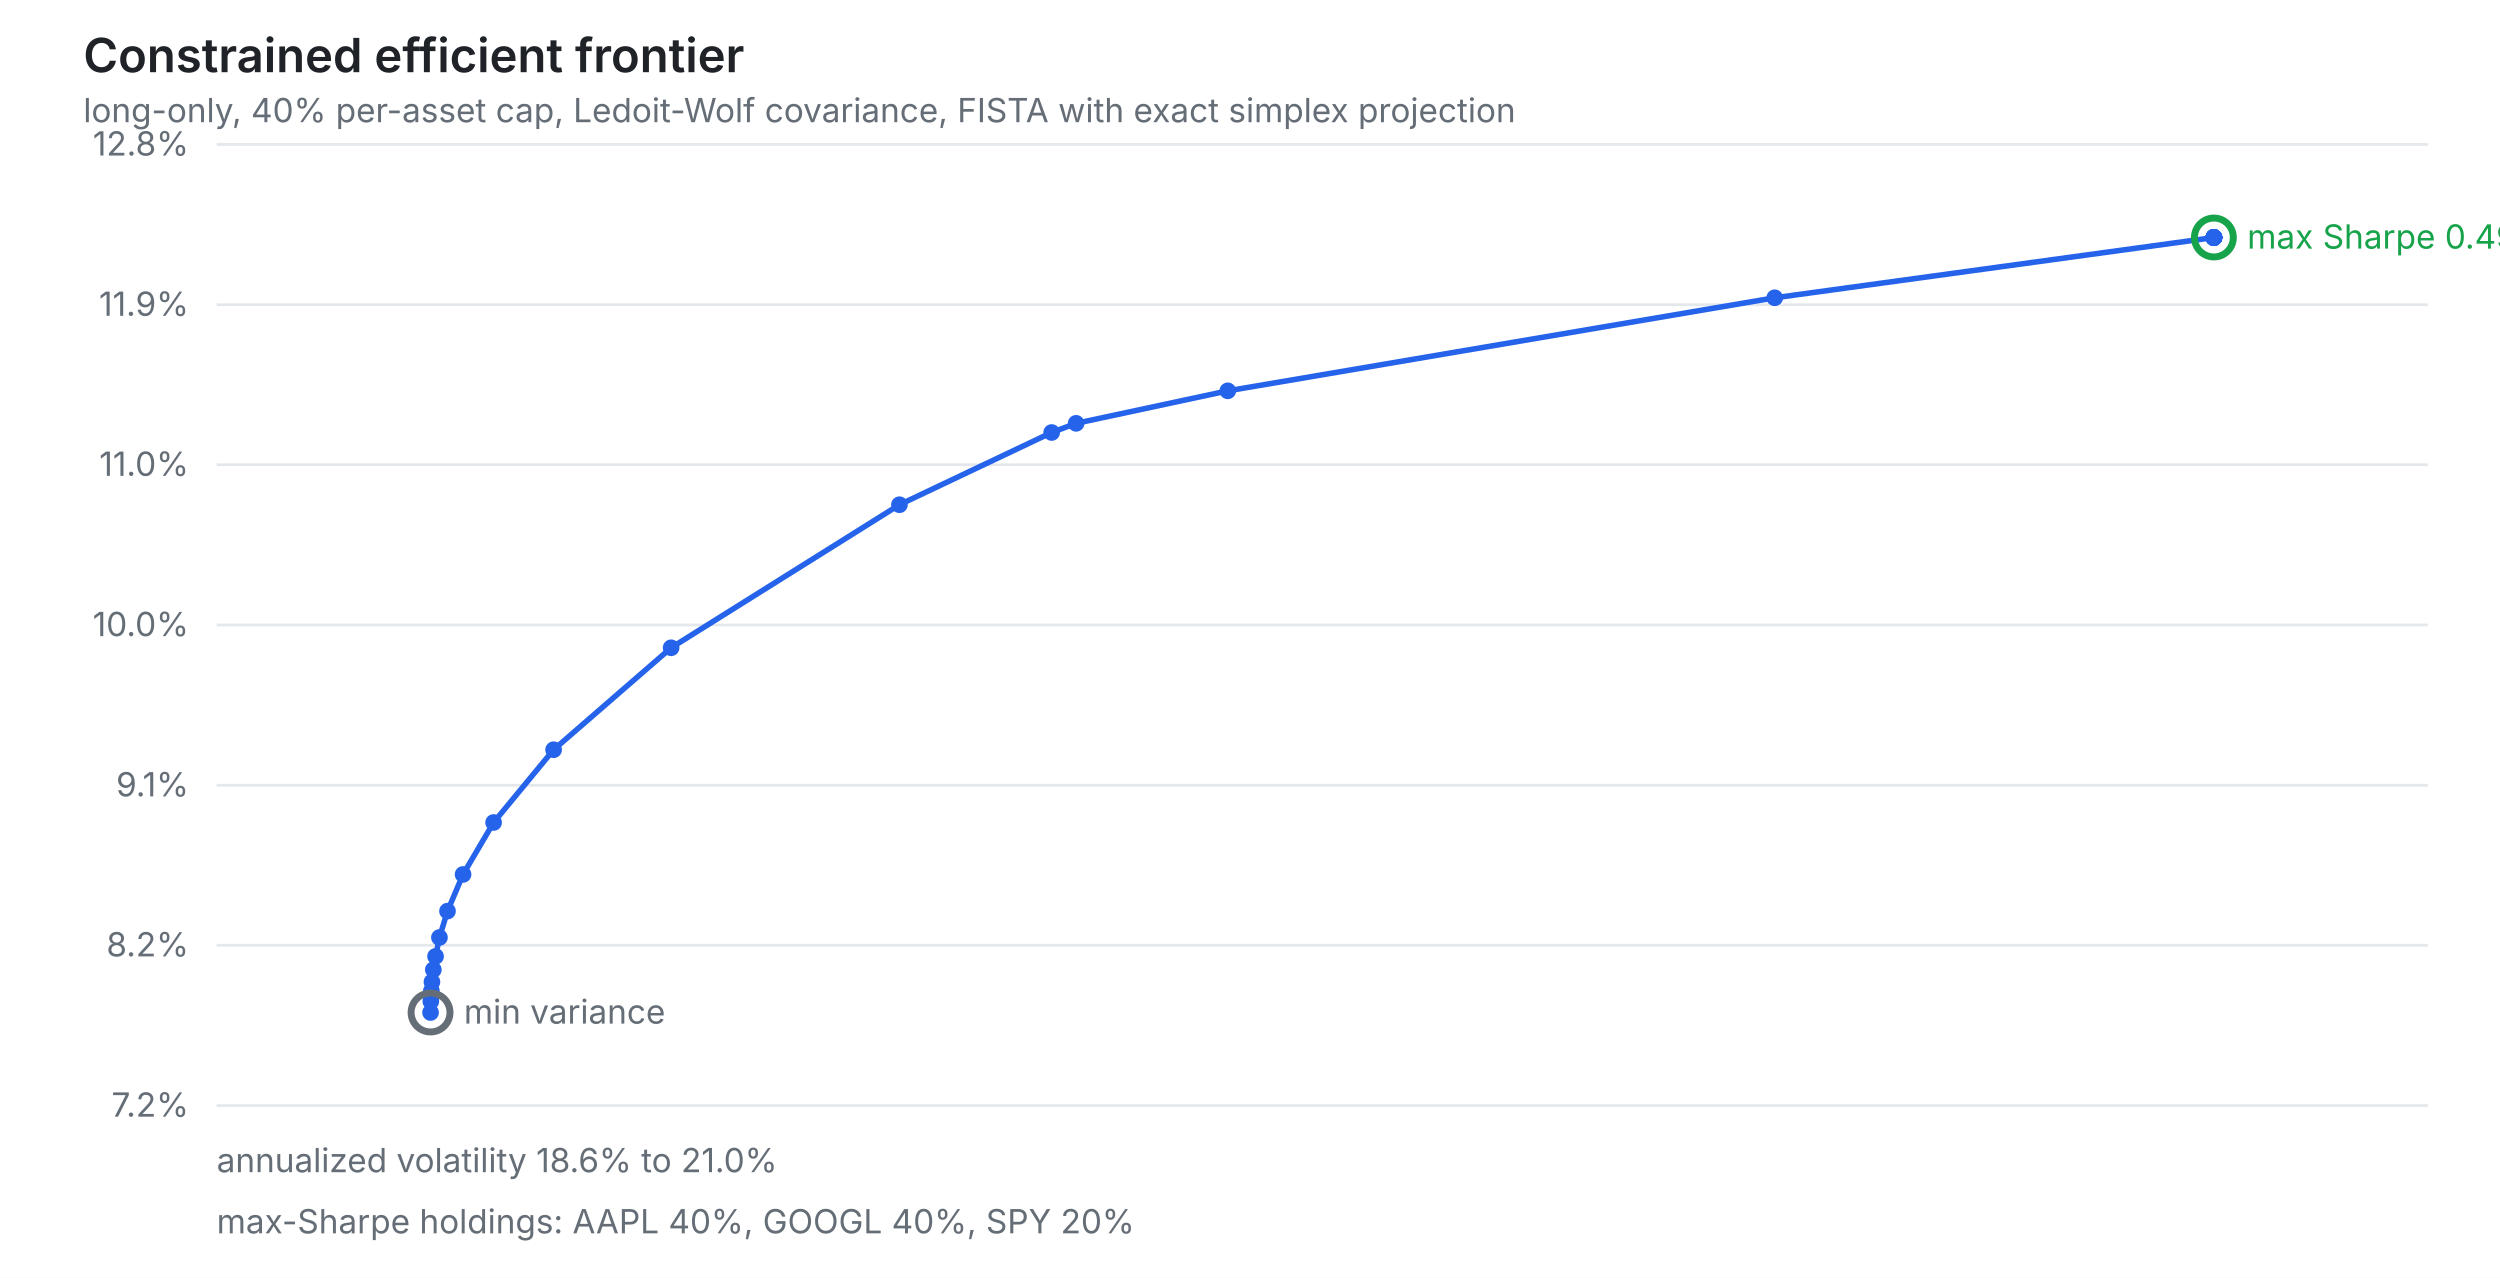
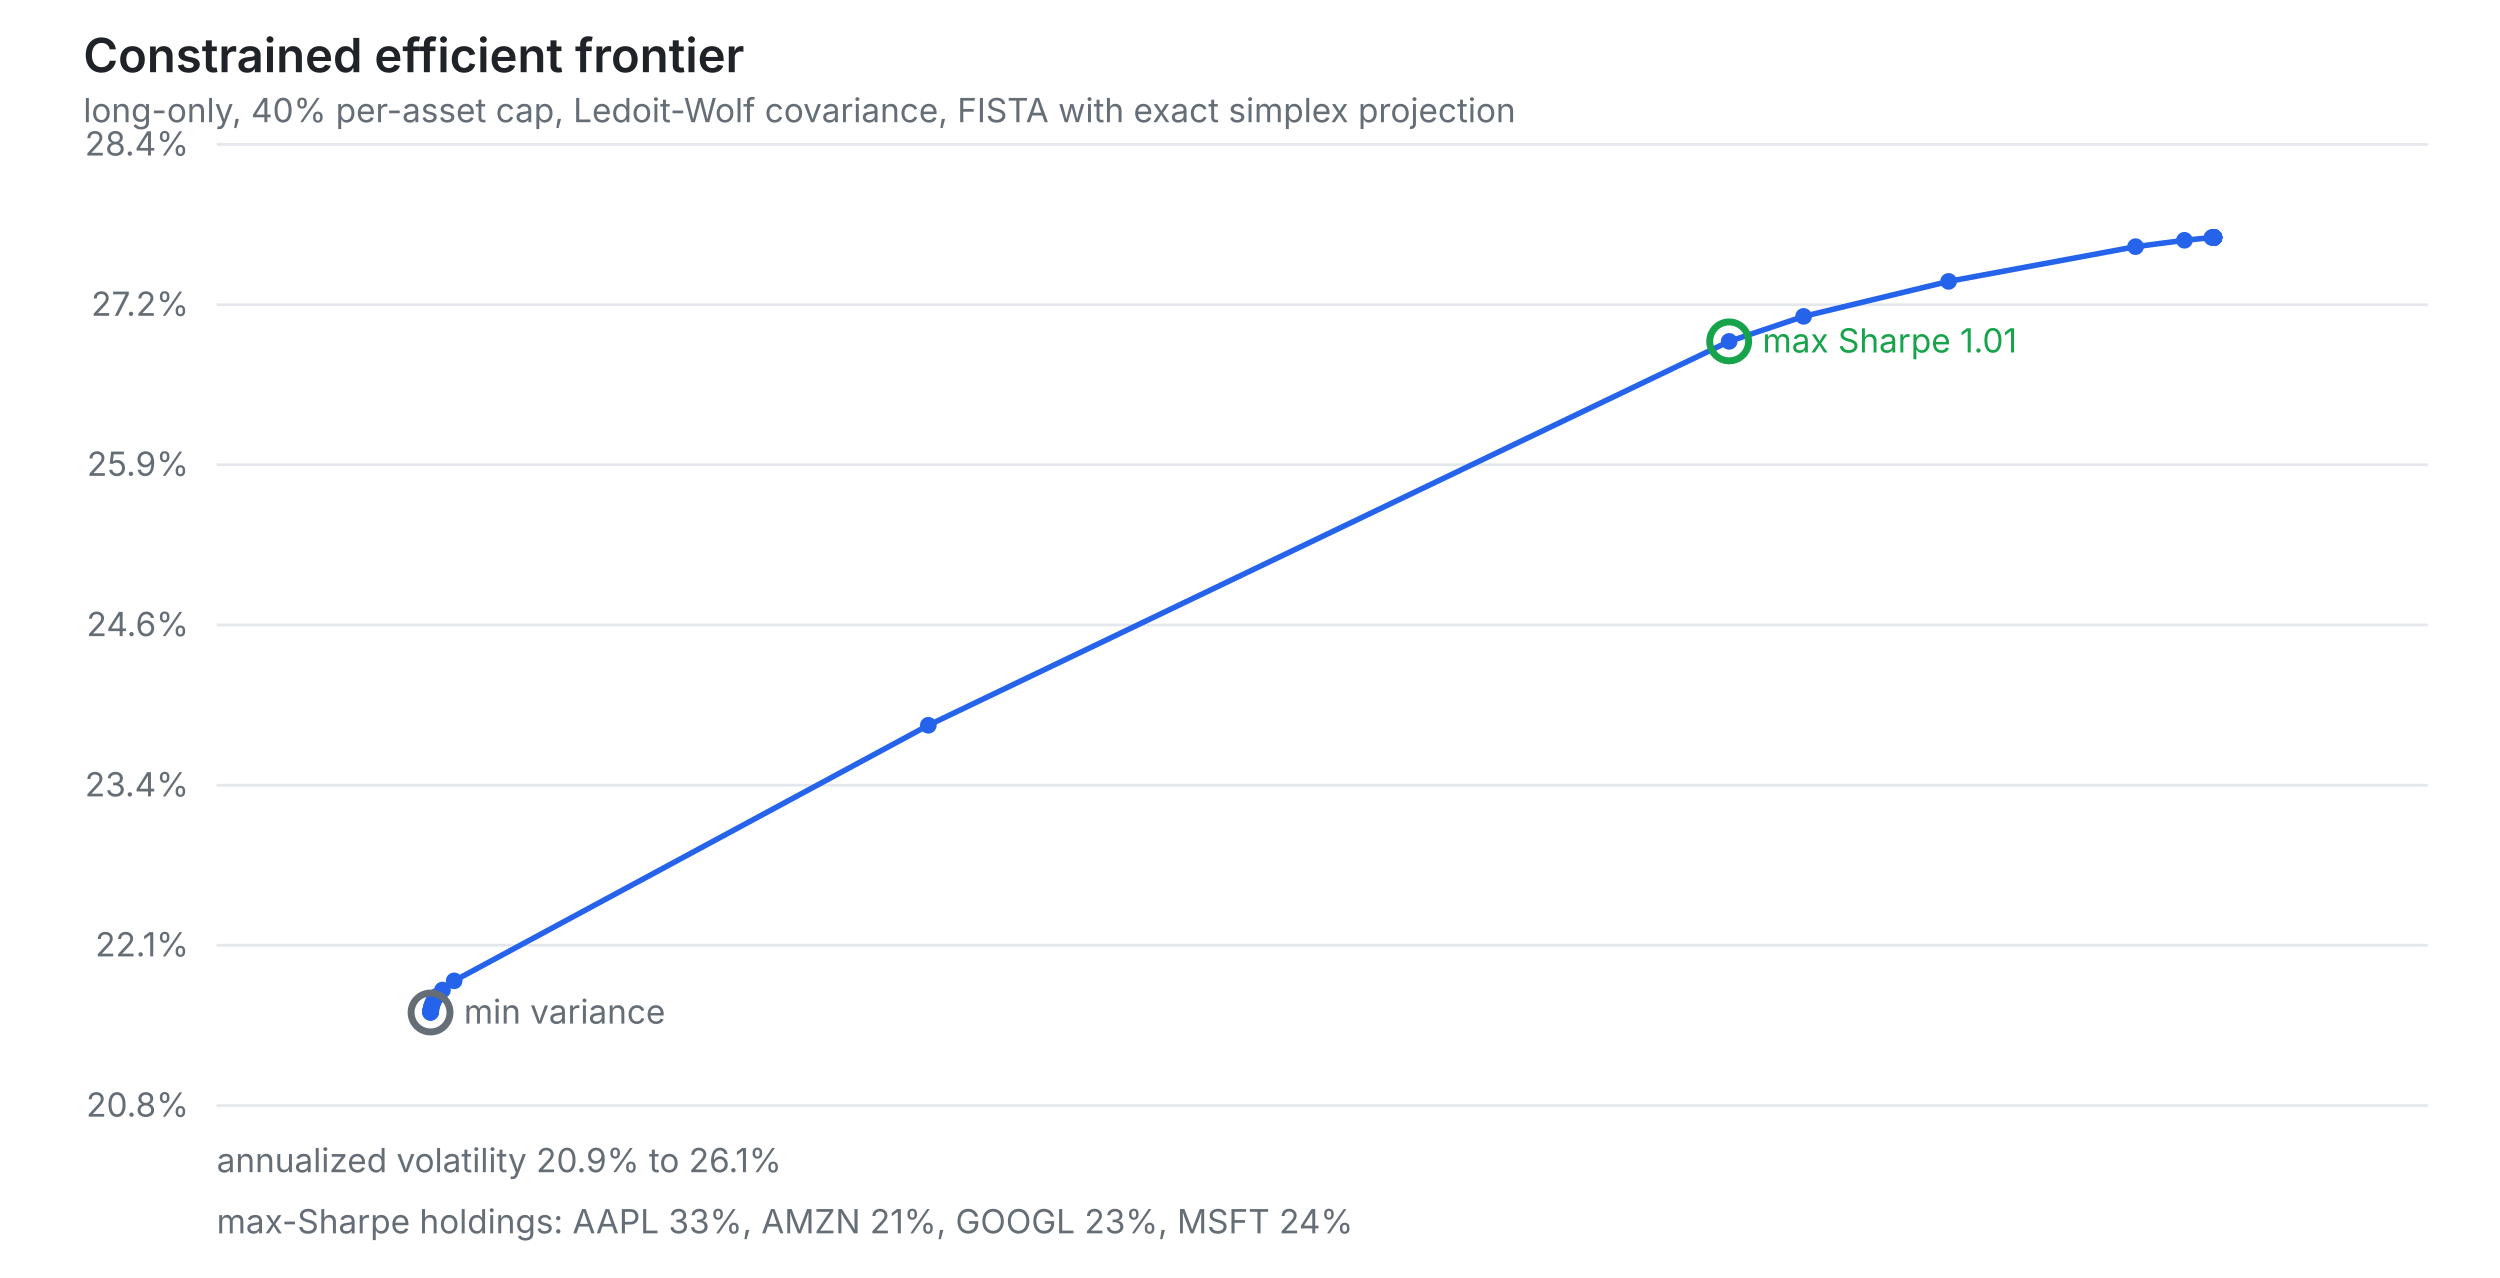
<svg xmlns="http://www.w3.org/2000/svg" viewBox="0 0 900 460" width="900" height="460">
  <rect width="900" height="460" fill="#ffffff" />
  <text x="30.0" y="26.0" font-family="system-ui,-apple-system,Segoe UI,sans-serif" font-size="17" fill="#1f2328" text-anchor="start" font-weight="600">Constrained efficient frontier</text>
  <text x="30.0" y="44.0" font-family="system-ui,-apple-system,Segoe UI,sans-serif" font-size="12" fill="#656d76" text-anchor="start" font-weight="normal">long-only, 40% per-asset cap, Ledoit-Wolf covariance, FISTA with exact simplex projection</text>
  <line x1="78" y1="398.0" x2="874" y2="398.0" stroke="#e4e8ec" />
-   <text x="68.0" y="402.0" font-family="system-ui,-apple-system,Segoe UI,sans-serif" font-size="12" fill="#656d76" text-anchor="end" font-weight="normal">7.2%</text>
+   <text x="68.0" y="402.0" font-family="system-ui,-apple-system,Segoe UI,sans-serif" font-size="12" fill="#656d76" text-anchor="end" font-weight="normal">20.8%</text>
  <line x1="78" y1="340.3" x2="874" y2="340.3" stroke="#e4e8ec" />
-   <text x="68.0" y="344.3" font-family="system-ui,-apple-system,Segoe UI,sans-serif" font-size="12" fill="#656d76" text-anchor="end" font-weight="normal">8.2%</text>
+   <text x="68.0" y="344.3" font-family="system-ui,-apple-system,Segoe UI,sans-serif" font-size="12" fill="#656d76" text-anchor="end" font-weight="normal">22.1%</text>
  <line x1="78" y1="282.7" x2="874" y2="282.7" stroke="#e4e8ec" />
-   <text x="68.0" y="286.7" font-family="system-ui,-apple-system,Segoe UI,sans-serif" font-size="12" fill="#656d76" text-anchor="end" font-weight="normal">9.1%</text>
+   <text x="68.0" y="286.7" font-family="system-ui,-apple-system,Segoe UI,sans-serif" font-size="12" fill="#656d76" text-anchor="end" font-weight="normal">23.4%</text>
  <line x1="78" y1="225.0" x2="874" y2="225.0" stroke="#e4e8ec" />
-   <text x="68.0" y="229.0" font-family="system-ui,-apple-system,Segoe UI,sans-serif" font-size="12" fill="#656d76" text-anchor="end" font-weight="normal">10.0%</text>
+   <text x="68.0" y="229.0" font-family="system-ui,-apple-system,Segoe UI,sans-serif" font-size="12" fill="#656d76" text-anchor="end" font-weight="normal">24.6%</text>
  <line x1="78" y1="167.3" x2="874" y2="167.3" stroke="#e4e8ec" />
-   <text x="68.0" y="171.3" font-family="system-ui,-apple-system,Segoe UI,sans-serif" font-size="12" fill="#656d76" text-anchor="end" font-weight="normal">11.0%</text>
+   <text x="68.0" y="171.3" font-family="system-ui,-apple-system,Segoe UI,sans-serif" font-size="12" fill="#656d76" text-anchor="end" font-weight="normal">25.9%</text>
  <line x1="78" y1="109.7" x2="874" y2="109.7" stroke="#e4e8ec" />
-   <text x="68.0" y="113.7" font-family="system-ui,-apple-system,Segoe UI,sans-serif" font-size="12" fill="#656d76" text-anchor="end" font-weight="normal">11.9%</text>
+   <text x="68.0" y="113.7" font-family="system-ui,-apple-system,Segoe UI,sans-serif" font-size="12" fill="#656d76" text-anchor="end" font-weight="normal">27.2%</text>
  <line x1="78" y1="52.0" x2="874" y2="52.0" stroke="#e4e8ec" />
-   <text x="68.0" y="56.0" font-family="system-ui,-apple-system,Segoe UI,sans-serif" font-size="12" fill="#656d76" text-anchor="end" font-weight="normal">12.8%</text>
-   <path d="M155.0,364.5 L155.1,360.5 L155.2,358.9 L155.3,356.7 L155.5,353.5 L156.0,349.1 L156.8,344.3 L158.2,337.5 L161.1,328.0 L166.7,314.8 L177.7,296.1 L199.3,269.9 L241.6,233.2 L323.8,181.7 L378.6,155.7 L387.4,152.4 L442.0,140.7 L638.9,107.2 L797.0,85.5 L797.0,85.5 L797.0,85.5 L797.0,85.5 L797.0,85.5 L797.0,85.5 L797.0,85.5 L797.0,85.5 L797.0,85.5 L797.0,85.5 L797.0,85.5 L797.0,85.5 L797.0,85.5 L797.0,85.5 L797.0,85.5 L797.0,85.5 L797.0,85.5" fill="none" stroke="#2563eb" stroke-width="2" />
+   <text x="68.0" y="56.0" font-family="system-ui,-apple-system,Segoe UI,sans-serif" font-size="12" fill="#656d76" text-anchor="end" font-weight="normal">28.4%</text>
+   <path d="M155.0,364.5 L155.0,364.4 L155.0,364.3 L155.0,364.2 L155.0,364.1 L155.0,364.0 L155.1,363.8 L155.1,363.5 L155.2,363.0 L155.3,362.4 L155.6,361.6 L156.1,360.4 L157.2,358.7 L159.3,356.4 L163.5,353.1 L334.2,261.1 L622.5,122.9 L649.3,113.9 L701.5,101.3 L768.8,88.8 L786.4,86.5 L796.3,85.5 L797.0,85.5 L797.0,85.5 L797.0,85.5 L797.0,85.5 L797.0,85.5 L797.0,85.5 L797.0,85.5 L797.0,85.5 L797.0,85.5 L797.0,85.5 L797.0,85.5 L797.0,85.5 L797.0,85.5" fill="none" stroke="#2563eb" stroke-width="2" />
  <circle cx="155.0" cy="364.5" r="3" fill="#2563eb" />
-   <circle cx="155.1" cy="360.5" r="3" fill="#2563eb" />
-   <circle cx="155.2" cy="358.9" r="3" fill="#2563eb" />
-   <circle cx="155.3" cy="356.7" r="3" fill="#2563eb" />
-   <circle cx="155.5" cy="353.5" r="3" fill="#2563eb" />
-   <circle cx="156.0" cy="349.1" r="3" fill="#2563eb" />
-   <circle cx="156.8" cy="344.3" r="3" fill="#2563eb" />
-   <circle cx="158.2" cy="337.5" r="3" fill="#2563eb" />
-   <circle cx="161.1" cy="328.0" r="3" fill="#2563eb" />
-   <circle cx="166.7" cy="314.8" r="3" fill="#2563eb" />
-   <circle cx="177.7" cy="296.1" r="3" fill="#2563eb" />
-   <circle cx="199.3" cy="269.9" r="3" fill="#2563eb" />
-   <circle cx="241.6" cy="233.2" r="3" fill="#2563eb" />
-   <circle cx="323.8" cy="181.7" r="3" fill="#2563eb" />
-   <circle cx="378.6" cy="155.7" r="3" fill="#2563eb" />
-   <circle cx="387.4" cy="152.4" r="3" fill="#2563eb" />
-   <circle cx="442.0" cy="140.7" r="3" fill="#2563eb" />
-   <circle cx="638.9" cy="107.2" r="3" fill="#2563eb" />
+   <circle cx="155.0" cy="364.4" r="3" fill="#2563eb" />
+   <circle cx="155.0" cy="364.3" r="3" fill="#2563eb" />
+   <circle cx="155.0" cy="364.2" r="3" fill="#2563eb" />
+   <circle cx="155.0" cy="364.1" r="3" fill="#2563eb" />
+   <circle cx="155.0" cy="364.0" r="3" fill="#2563eb" />
+   <circle cx="155.1" cy="363.8" r="3" fill="#2563eb" />
+   <circle cx="155.1" cy="363.5" r="3" fill="#2563eb" />
+   <circle cx="155.2" cy="363.0" r="3" fill="#2563eb" />
+   <circle cx="155.3" cy="362.4" r="3" fill="#2563eb" />
+   <circle cx="155.6" cy="361.6" r="3" fill="#2563eb" />
+   <circle cx="156.1" cy="360.4" r="3" fill="#2563eb" />
+   <circle cx="157.2" cy="358.7" r="3" fill="#2563eb" />
+   <circle cx="159.3" cy="356.4" r="3" fill="#2563eb" />
+   <circle cx="163.5" cy="353.1" r="3" fill="#2563eb" />
+   <circle cx="334.2" cy="261.1" r="3" fill="#2563eb" />
+   <circle cx="622.5" cy="122.9" r="3" fill="#2563eb" />
+   <circle cx="649.3" cy="113.9" r="3" fill="#2563eb" />
+   <circle cx="701.5" cy="101.3" r="3" fill="#2563eb" />
+   <circle cx="768.8" cy="88.8" r="3" fill="#2563eb" />
+   <circle cx="786.4" cy="86.5" r="3" fill="#2563eb" />
+   <circle cx="796.3" cy="85.5" r="3" fill="#2563eb" />
  <circle cx="797.0" cy="85.5" r="3" fill="#2563eb" />
  <circle cx="797.0" cy="85.5" r="3" fill="#2563eb" />
  <circle cx="797.0" cy="85.5" r="3" fill="#2563eb" />
  <circle cx="797.0" cy="85.5" r="3" fill="#2563eb" />
  <circle cx="797.0" cy="85.5" r="3" fill="#2563eb" />
  <circle cx="797.0" cy="85.5" r="3" fill="#2563eb" />
  <circle cx="797.0" cy="85.5" r="3" fill="#2563eb" />
  <circle cx="797.0" cy="85.5" r="3" fill="#2563eb" />
  <circle cx="797.0" cy="85.5" r="3" fill="#2563eb" />
  <circle cx="797.0" cy="85.5" r="3" fill="#2563eb" />
  <circle cx="797.0" cy="85.5" r="3" fill="#2563eb" />
  <circle cx="797.0" cy="85.5" r="3" fill="#2563eb" />
  <circle cx="797.0" cy="85.5" r="3" fill="#2563eb" />
-   <circle cx="797.0" cy="85.5" r="3" fill="#2563eb" />
-   <circle cx="797.0" cy="85.5" r="3" fill="#2563eb" />
-   <circle cx="797.0" cy="85.5" r="3" fill="#2563eb" />
-   <circle cx="797.0" cy="85.5" r="3" fill="#2563eb" />
-   <circle cx="797.0" cy="85.5" r="7" fill="none" stroke="#16a34a" stroke-width="2.5" />
-   <text x="809.0" y="89.5" font-family="system-ui,-apple-system,Segoe UI,sans-serif" font-size="12" fill="#16a34a" text-anchor="start" font-weight="normal">max Sharpe 0.49</text>
+   <circle cx="622.5" cy="122.9" r="7" fill="none" stroke="#16a34a" stroke-width="2.5" />
+   <text x="634.5" y="126.9" font-family="system-ui,-apple-system,Segoe UI,sans-serif" font-size="12" fill="#16a34a" text-anchor="start" font-weight="normal">max Sharpe 1.01</text>
  <circle cx="155.0" cy="364.5" r="7" fill="none" stroke="#656d76" stroke-width="2.5" />
  <text x="167.0" y="368.5" font-family="system-ui,-apple-system,Segoe UI,sans-serif" font-size="12" fill="#656d76" text-anchor="start" font-weight="normal">min variance</text>
-   <text x="78.0" y="422.0" font-family="system-ui,-apple-system,Segoe UI,sans-serif" font-size="12" fill="#656d76" text-anchor="start" font-weight="normal">annualized volatility 18.6% to 21.0%</text>
-   <text x="78.0" y="444.0" font-family="system-ui,-apple-system,Segoe UI,sans-serif" font-size="12" fill="#656d76" text-anchor="start" font-weight="normal">max-Sharpe holdings: AAPL 40%, GOOGL 40%, SPY 20%</text>
+   <text x="78.0" y="422.0" font-family="system-ui,-apple-system,Segoe UI,sans-serif" font-size="12" fill="#656d76" text-anchor="start" font-weight="normal">annualized volatility 20.9% to 26.1%</text>
+   <text x="78.0" y="444.0" font-family="system-ui,-apple-system,Segoe UI,sans-serif" font-size="12" fill="#656d76" text-anchor="start" font-weight="normal">max-Sharpe holdings: AAPL 33%, AMZN 21%, GOOGL 23%, MSFT 24%</text>
</svg>
